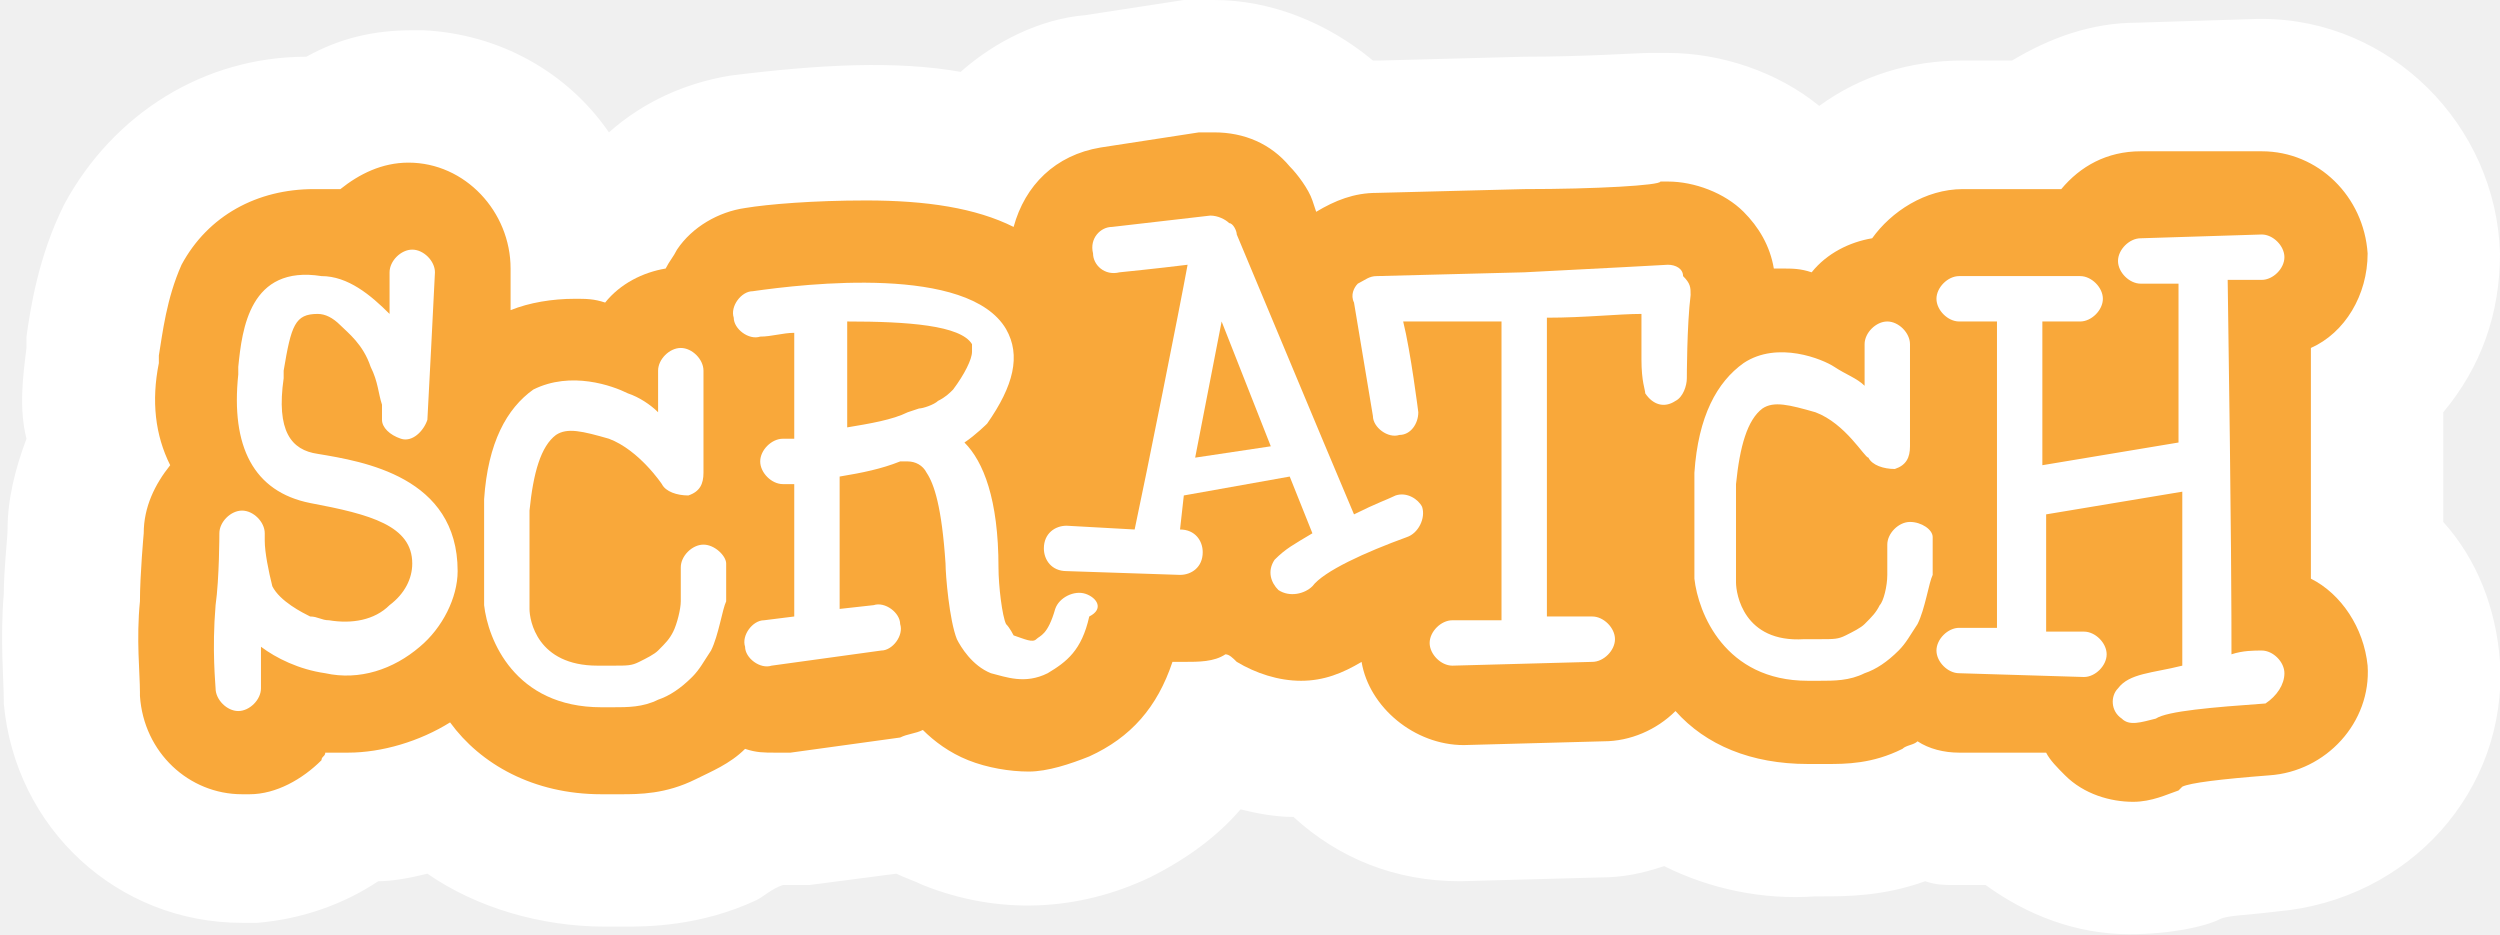
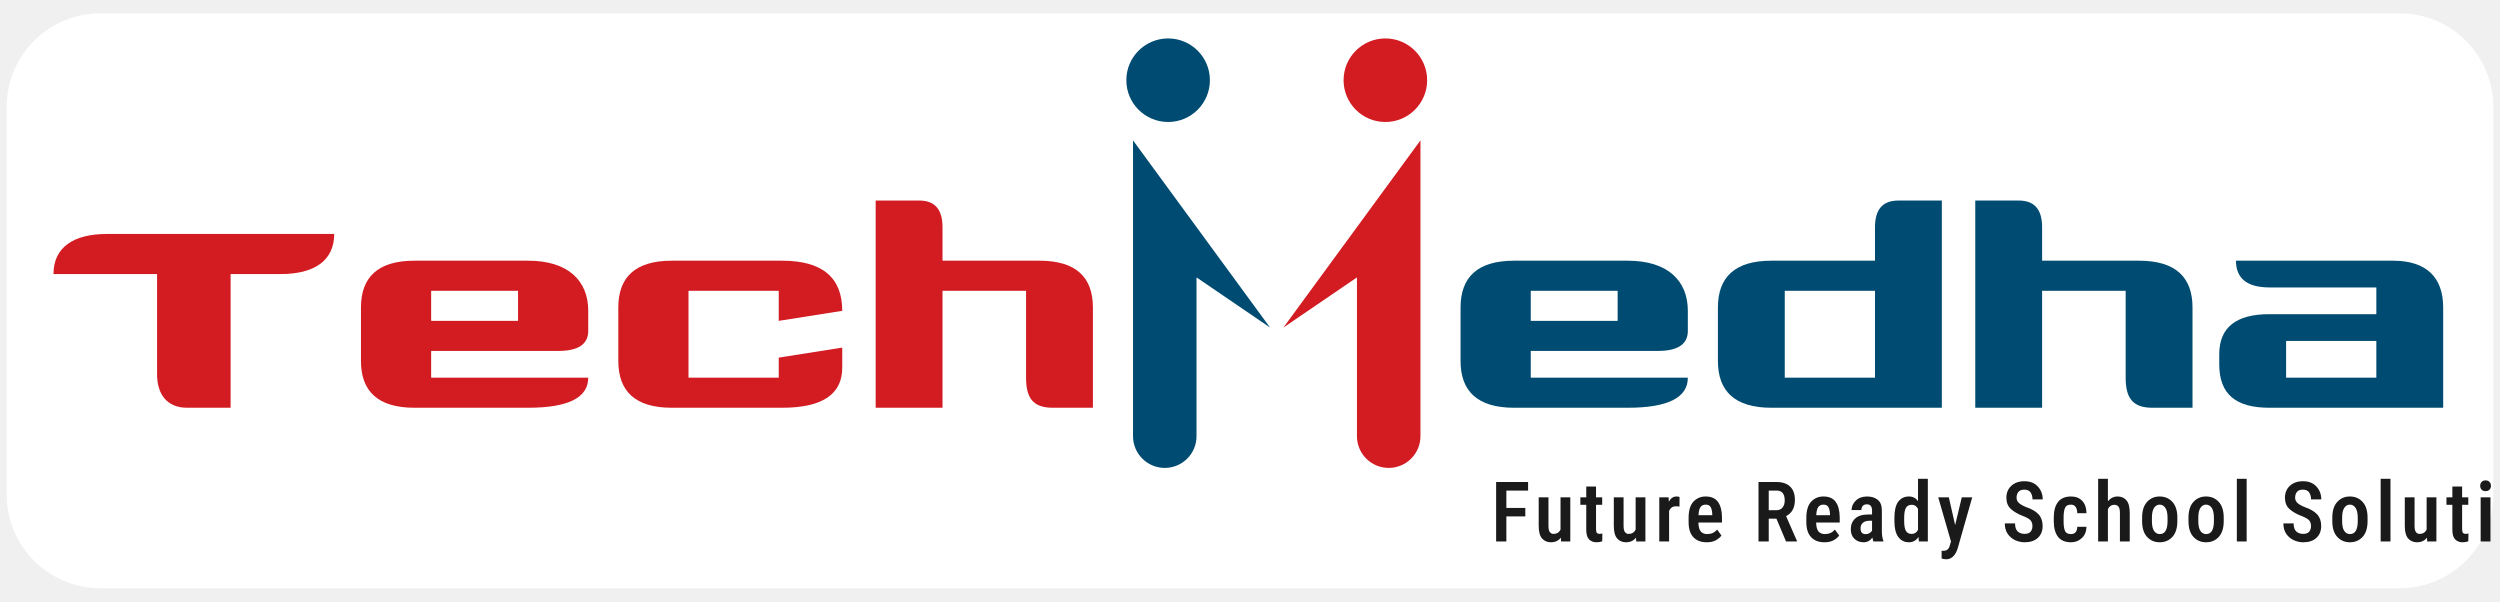
- <svg xmlns="http://www.w3.org/2000/svg" id="Layer_1" viewBox="0 0 66.1 24.7">
-   <style>.st0{fill:#fff}.st1{fill:#f9a83a}</style>
-   <switch>
-     <g>
-       <g>
-         <g>
-           <path d="M60.2 24.1c-.8.1-1.3.1-1.5.2-.4.2-1.3.4-2.4.4-1.4 0-2.7-.5-3.8-1.3h-.8c-.3 0-.5 0-.8-.1-1.1.4-2.1.4-2.7.4H48c-1.4.1-2.8-.2-4-.8-.6.2-1.1.3-1.7.3l-3.7.1c-1.7 0-3.2-.6-4.4-1.7-.5 0-1-.1-1.4-.2-.6.7-1.4 1.3-2.4 1.8-1.9.9-4 1-6 .2-.2-.1-.5-.2-.7-.3l-2.3.3h-.7c-.3.1-.5.3-.7.4-1.5.7-2.9.7-3.5.7H16c-1.7 0-3.4-.5-4.7-1.4-.4.1-.9.2-1.3.2-.9.6-2 1-3.2 1.1h-.4c-3.3 0-6-2.5-6.3-5.8v-.1c0-.5-.1-1.6 0-2.8 0-.6.1-1.5.1-1.7 0-.8.2-1.6.5-2.4-.2-.8-.1-1.6 0-2.4v-.3c.1-.7.3-2.1 1-3.5C3 3 5.4 1.5 8.1 1.5 9 1 9.9.8 10.9.8h.3c2 .1 3.8 1.1 4.9 2.7.9-.8 2-1.3 3.2-1.5 2.4-.3 4.4-.4 6.1-.1.9-.8 2.1-1.4 3.3-1.5l2.6-.4h.8c1.5 0 3 .6 4.2 1.6h.2l3.8-.1c1.6 0 3-.1 3.3-.1h.5c1.4 0 2.9.5 4 1.4 1.1-.8 2.4-1.2 3.8-1.2h1.3c1-.6 2.1-1 3.3-1l3.2-.1h.1c3.4 0 6.2 2.8 6.3 6.2 0 1.6-.5 3-1.5 4.2v2.9c.9 1 1.4 2.3 1.5 3.7.2 3.4-2.4 6.3-5.9 6.6z" class="st0" />
-         </g>
-         <path d="M60 20.5c-1.3.1-2.1.2-2.3.3l-.1.1c-.3.1-.7.3-1.2.3-.6 0-1.3-.2-1.8-.7-.2-.2-.4-.4-.5-.6h-2.3c-.4 0-.8-.1-1.1-.3-.1.1-.3.1-.4.2-.8.4-1.5.4-2 .4h-.5c-1.5 0-2.7-.5-3.5-1.4-.5.5-1.2.8-1.9.8l-3.7.1c-1.3 0-2.5-1-2.7-2.2-.5.3-1 .5-1.6.5-.6 0-1.2-.2-1.7-.5-.1-.1-.2-.2-.3-.2-.3.2-.7.2-1.1.2H31c-.4 1.2-1.1 2-2.2 2.5-.5.2-1.1.4-1.6.4s-1.1-.1-1.6-.3c-.5-.2-.9-.5-1.2-.8-.2.1-.4.1-.6.2l-2.9.4h-.4c-.3 0-.5 0-.8-.1-.4.4-.9.6-1.3.8-.8.4-1.5.4-2 .4h-.5c-1.8 0-3.2-.8-4-1.9-.8.5-1.8.8-2.7.8h-.6c0 .1-.1.1-.1.2-.5.5-1.2.9-1.9.9h-.2c-1.4 0-2.6-1.1-2.7-2.6v-.1c0-.5-.1-1.4 0-2.4 0-.7.1-1.8.1-1.8 0-.7.3-1.3.7-1.8-.4-.8-.5-1.7-.3-2.7v-.2c.1-.6.2-1.5.6-2.4.7-1.3 2-2 3.5-2H9c.5-.4 1.1-.7 1.8-.7 1.5 0 2.7 1.3 2.7 2.8v1.1c.5-.2 1.1-.3 1.7-.3.3 0 .5 0 .8.1.4-.5 1-.8 1.6-.9.1-.2.2-.3.3-.5.4-.6 1.1-1 1.8-1.1.6-.1 1.8-.2 3.2-.2 1.6 0 2.9.2 3.9.7.3-1.1 1.1-1.9 2.3-2.1l2.6-.4h.4c.8 0 1.5.3 2 .9.2.2.5.6.6.9l.1.3c.5-.3 1-.5 1.6-.5l3.9-.1c1.9 0 3.6-.1 3.6-.2h.2c.7 0 1.5.3 2 .8.4.4.7.9.8 1.5h.2c.3 0 .5 0 .8.1.4-.5 1-.8 1.6-.9.5-.7 1.4-1.3 2.4-1.3h2.6c.5-.6 1.2-1 2.1-1h3.2c1.5 0 2.7 1.2 2.8 2.7 0 1.1-.6 2.1-1.5 2.5v6.1c.8.4 1.4 1.3 1.5 2.3.1 1.5-1.1 2.8-2.6 2.9z" class="st1" />
-         <path d="M32.3 8.5l-.7 3.6 2-.3z" class="st1" />
-         <path d="M8.4 12c-.7-.1-1.1-.6-.9-2v-.2c.2-1.2.3-1.5.9-1.5.2 0 .4.1.6.3.2.2.6.5.8 1.1.2.4.2.7.3 1v.4c0 .2.2.4.5.5.3.1.6-.2.7-.5 0 0 .2-3.8.2-3.9 0-.3-.3-.6-.6-.6s-.6.3-.6.6v1.1c-.5-.5-1.1-1-1.8-1C6.6 7 6.4 8.7 6.3 9.7v.2c-.2 1.9.4 3.1 1.9 3.4 1.6.3 2.7.6 2.7 1.6 0 .4-.2.8-.6 1.1-.4.4-1 .5-1.6.4-.2 0-.3-.1-.5-.1-.2-.1-.8-.4-1-.8-.1-.4-.2-.9-.2-1.2v-.2c0-.3-.3-.6-.6-.6s-.6.3-.6.6c0 0 0 1.2-.1 1.9-.1 1.2 0 2.1 0 2.2 0 .3.3.6.6.6s.6-.3.6-.6v-1.1c.4.3 1 .6 1.7.7.9.2 1.8-.1 2.5-.7.6-.5 1-1.3 1-2 0-2.5-2.5-2.9-3.7-3.1M25.2 10.3c-.1.1-.2.2-.4.3-.1.1-.4.2-.5.2l-.3.1c-.4.2-1 .3-1.6.4V8.5c1.6 0 3 .1 3.3.6v.2c0 .2-.2.6-.5 1m3.5 5.4c-.3-.1-.7.1-.8.4-.2.7-.4.7-.5.8-.1.1-.3 0-.6-.1 0 0-.1-.2-.2-.3-.1-.2-.2-1-.2-1.5 0-1.8-.4-2.8-.9-3.3.3-.2.6-.5.6-.5.7-1 .9-1.8.5-2.5-1-1.7-5.3-1.2-6.7-1-.3 0-.6.4-.5.7 0 .3.4.6.7.5.3 0 .6-.1.9-.1v2.8h-.3c-.3 0-.6.3-.6.6s.3.6.6.6h.3v3.5l-.8.1c-.3 0-.6.4-.5.7 0 .3.4.6.7.5l2.9-.4c.3 0 .6-.4.5-.7 0-.3-.4-.6-.7-.5l-.9.1v-3.5c.6-.1 1.1-.2 1.6-.4h.2c.2 0 .4.1.5.3.2.3.4.9.5 2.4 0 .3.1 1.5.3 2 .1.2.4.7.9.9.4.1.9.3 1.5 0 .5-.3.9-.6 1.1-1.5.4-.2.2-.5-.1-.6M50.5 13.8c-.3 0-.6.3-.6.6v.8c0 .3-.1.7-.2.8-.1.2-.2.3-.4.5-.1.1-.3.2-.5.3-.2.1-.3.1-.7.1h-.4c-1.6.1-1.8-1.2-1.8-1.5v-2.6c.1-1 .3-1.7.7-2 .3-.2.7-.1 1.4.1.8.3 1.3 1.2 1.4 1.2.1.2.4.3.7.3.3-.1.4-.3.4-.6V9.1c0-.3-.3-.6-.6-.6s-.6.3-.6.6v1.1c-.2-.2-.5-.3-.8-.5-.3-.2-1.5-.7-2.4-.1-.7.5-1.2 1.4-1.3 2.9v2.8c.1.9.8 2.7 3 2.7h.3c.4 0 .8 0 1.2-.2.3-.1.6-.3.9-.6.2-.2.3-.4.5-.7.2-.4.3-1.1.4-1.3v-1c0-.2-.3-.4-.6-.4M60.4 17.8c0-.3-.3-.6-.6-.6-.2 0-.5 0-.8.1 0-1 0-3.1-.1-9.9h.9c.3 0 .6-.3.6-.6s-.3-.6-.6-.6l-3.2.1c-.3 0-.6.3-.6.6s.3.6.6.6h1v4.2l-3.6.6V8.5h1c.3 0 .6-.3.6-.6s-.3-.6-.6-.6h-3.2c-.3 0-.6.3-.6.6s.3.6.6.6h1v8.1h-1c-.3 0-.6.3-.6.6s.3.6.6.6l3.3.1c.3 0 .6-.3.6-.6s-.3-.6-.6-.6h-1v-3.1l3.6-.6v4.6c-.8.2-1.4.2-1.7.6-.2.2-.2.6.1.8.2.2.5.1.9 0 .3-.2 1.5-.3 2.9-.4.3-.2.5-.5.5-.8" class="st0" />
-         <path d="M31.6 12.1l.7-3.6 1.3 3.3-2 .3zm5.3 1c-.2.1-.5.2-1.1.5l-.8-1.9-2.3-5.5c0-.1-.1-.3-.2-.3-.1-.1-.3-.2-.5-.2l-2.6.3c-.3 0-.6.3-.5.7 0 .3.3.6.7.5 0 0 1-.1 1.8-.2-.2 1.1-1.1 5.6-1.4 7l-1.8-.1c-.3 0-.6.2-.6.6 0 .3.2.6.6.6l3 .1c.3 0 .6-.2.6-.6 0-.3-.2-.6-.6-.6l.1-.9 2.8-.5.6 1.5c-.5.3-.7.4-1 .7-.2.3-.1.6.1.8.3.2.7.1.9-.1.3-.4 1.4-.9 2.5-1.3.3-.1.5-.5.4-.8-.1-.2-.4-.4-.7-.3" class="st0" />
-         <path d="M44.1 7s-1.8.1-3.8.2l-3.9.1c-.2 0-.3.1-.5.2-.1.1-.2.3-.1.5l.5 3c0 .3.4.6.7.5.3 0 .5-.3.5-.6 0 0-.2-1.6-.4-2.4h2.6v7.9h-1.3c-.3 0-.6.3-.6.6s.3.6.6.6l3.7-.1c.3 0 .6-.3.6-.6s-.3-.6-.6-.6h-1.2V8.4c1 0 1.9-.1 2.5-.1v1.2c0 .6.1.8.1.9.2.3.5.4.8.2.2-.1.3-.4.3-.6 0 0 0-1.4.1-2.2 0-.2 0-.3-.2-.5 0-.2-.2-.3-.4-.3M18.6 14.4c-.3 0-.6.3-.6.6V15.9c0 .2-.1.6-.2.8-.1.2-.2.3-.4.5-.1.1-.3.2-.5.3-.2.1-.3.1-.7.1h-.4c-1.6 0-1.8-1.2-1.8-1.5v-2.6c.1-1 .3-1.7.7-2 .3-.2.7-.1 1.4.1.8.3 1.4 1.2 1.4 1.2.1.2.4.3.7.3.3-.1.4-.3.4-.6V9.8c0-.3-.3-.6-.6-.6s-.6.3-.6.6v1.1c-.2-.2-.5-.4-.8-.5-.4-.2-1.5-.6-2.5-.1-.7.5-1.2 1.4-1.3 2.9V16c.1.9.8 2.7 3.1 2.7h.3c.4 0 .8 0 1.2-.2.3-.1.6-.3.9-.6.2-.2.3-.4.5-.7.2-.4.3-1.1.4-1.3v-1c0-.2-.3-.5-.6-.5" class="st0" />
-       </g>
-     </g>
-   </switch>
+ <svg xmlns="http://www.w3.org/2000/svg" viewBox="0 0 748 180" width="100%" height="100%">
+   <rect x="2" y="4" width="744" height="172" rx="28" fill="#FFFFFF" />
+   <g fill="#D31B22">
+     <path d="M 16 82 C 16 74, 22 70, 32 70 L 100 70 C 100 78, 94 82, 84 82 L 69 82 L 69 122 L 56 122 C 50 122, 47 118, 47 112 L 47 82 Z" />
+     <path fill-rule="evenodd" d="M 124 78 L 158 78 C 170 78, 176 84, 176 93 L 176 99 C 176 103, 173 105, 167 105 L 129 105 L 129 113 L 176 113 C 176 119, 170 122, 158 122 L 124 122 C 113 122, 108 117, 108 108 L 108 92 C 108 83, 113 78, 124 78 Z M 129 87 L 155 87 L 155 96 L 129 96 Z" />
+     <path d="M 201 78 L 234 78 C 246 78, 252 83, 252 93 L 233 96 L 233 87 L 206 87 L 206 113 L 233 113 L 233 107 L 252 104 L 252 110 C 252 118, 246 122, 234 122 L 201 122 C 190 122, 185 117, 185 108 L 185 92 C 185 83, 190 78, 201 78 Z" />
+     <path d="M 262 60 L 275 60 C 280 60, 282 63, 282 68 L 282 78 L 311 78 C 322 78, 327 83, 327 92 L 327 122 L 315 122 C 309 122, 307 119, 307 113 L 307 87 L 282 87 L 282 122 L 262 122 Z" />
+   </g>
+   <g fill="#004B71">
+     <circle cx="349.5" cy="24" r="12.5" />
+     <path d="M 339 42 L 380 98 L 358 83 L 358 130.5 A 9.5 9.5 0 0 1 339 130.5 Z" />
+   </g>
+   <g fill="#D31B22">
+     <circle cx="414.5" cy="24" r="12.5" />
+     <path d="M 425 42 L 384 98 L 406 83 L 406 130.5 A 9.5 9.5 0 0 0 425 130.5 Z" />
+   </g>
+   <g fill="#004B71">
+     <path fill-rule="evenodd" d="M 453 78 L 487 78 C 499 78, 505 84, 505 93 L 505 99 C 505 103, 502 105, 496 105 L 458 105 L 458 113 L 505 113 C 505 119, 499 122, 487 122 L 453 122 C 442 122, 437 117, 437 108 L 437 92 C 437 83, 442 78, 453 78 Z M 458 87 L 484 87 L 484 96 L 458 96 Z" />
+     <path fill-rule="evenodd" d="M 530 78 L 561 78 L 561 68 C 561 63, 563 60, 568 60 L 581 60 L 581 122 L 530 122 C 519 122, 514 117, 514 108 L 514 92 C 514 83, 519 78, 530 78 Z M 534 87 L 561 87 L 561 113 L 534 113 Z" />
+     <path d="M 591 60 L 604 60 C 609 60, 611 63, 611 68 L 611 78 L 640 78 C 651 78, 656 83, 656 92 L 656 122 L 644 122 C 638 122, 636 119, 636 113 L 636 87 L 611 87 L 611 122 L 591 122 Z" />
+     <path fill-rule="evenodd" d="M 669 78 L 716 78 C 726 78, 731 83, 731 92 L 731 122 L 679 122 C 669 122, 664 118, 664 109 L 664 106 C 664 98, 669 94, 679 94 L 711 94 L 711 86 L 679 86 C 672 86, 669 83, 669 78 Z M 684 102 L 711 102 L 711 113 L 684 113 Z" />
+   </g>
+   <text x="446" y="162" fill="#1A1A1A" font-family="'DIN Condensed', 'Roboto Condensed', 'Arial Narrow', 'Inter', sans-serif" font-size="25" font-weight="500" letter-spacing="1.35" textLength="282" lengthAdjust="spacingAndGlyphs">Future Ready School Solutions</text>
</svg>
